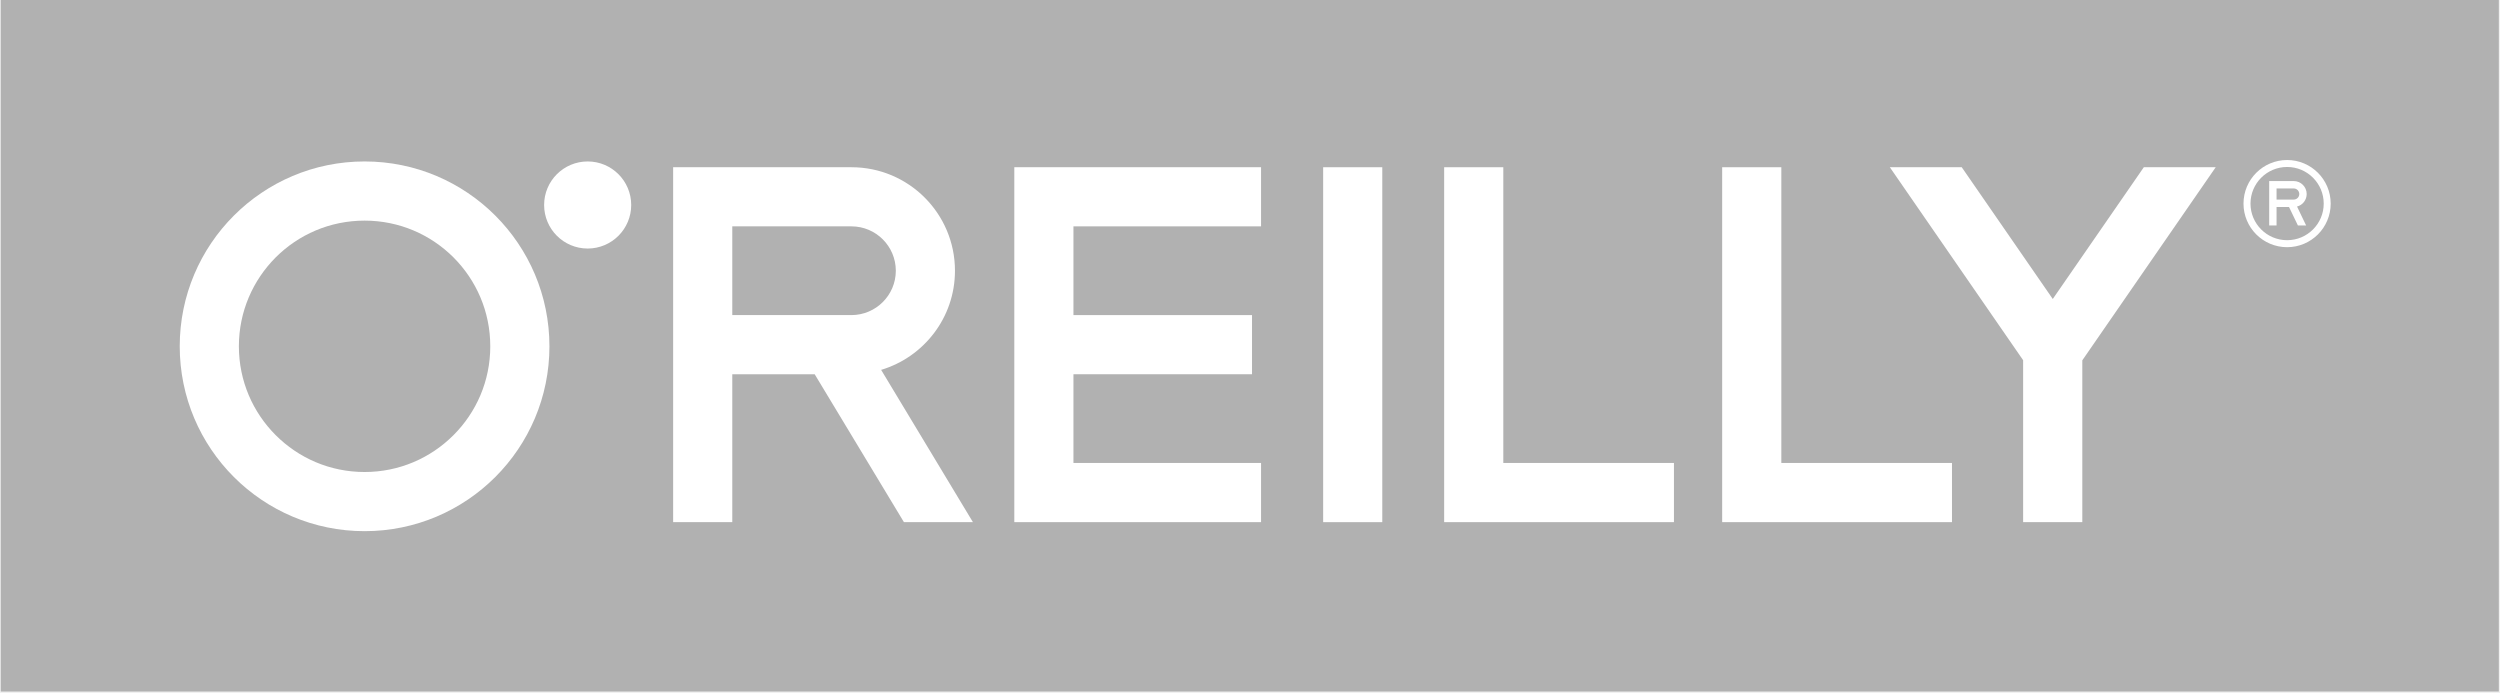
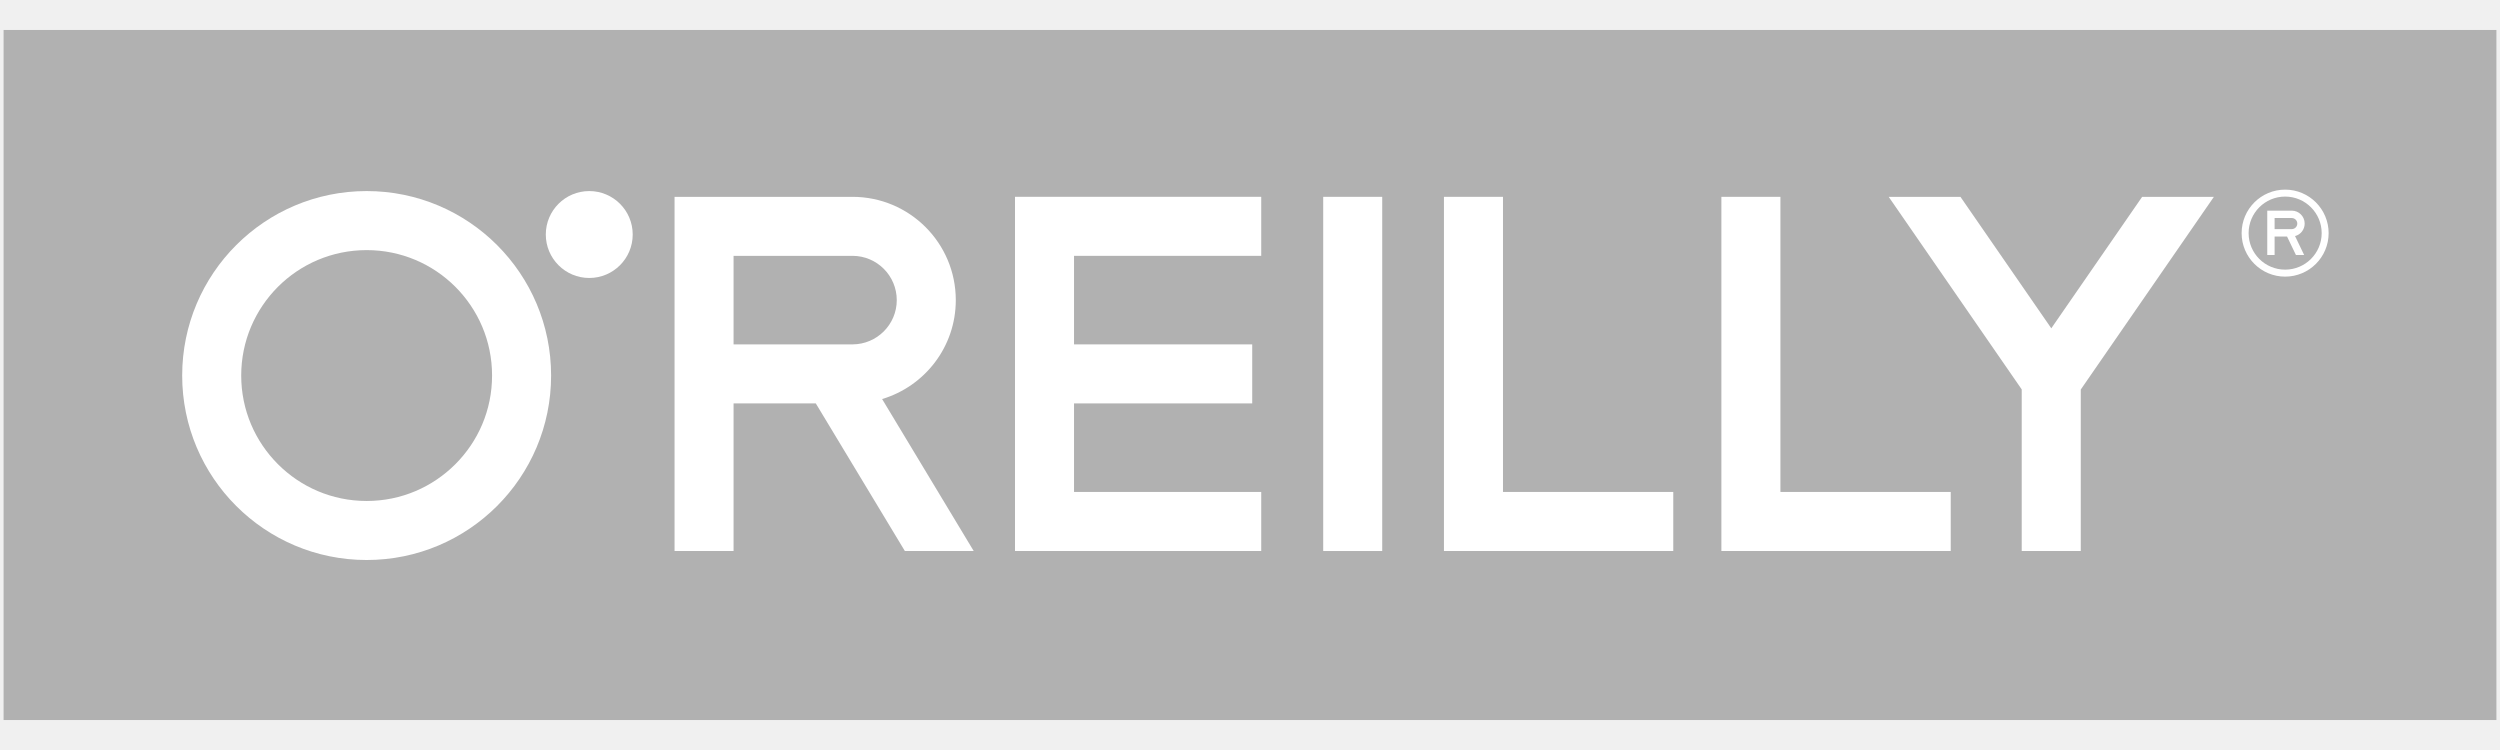
- <svg xmlns="http://www.w3.org/2000/svg" width="195px" height="54px" viewBox="0 0 195 54" version="1.1">
-   <defs />
-   <g id="Page-1" stroke="none" stroke-width="1" fill="none" fill-rule="evenodd">
+ <svg xmlns="http://www.w3.org/2000/svg" width="300" height="90" viewBox="0 0 300 90" version="1.1" id="svg8234">
+   <defs id="defs8219" />
+   <g id="Page-1" stroke="none" stroke-width="1" fill="none" fill-rule="evenodd" transform="matrix(1.535238,0,0,1.535238,0.3388588,3.594631)">
    <g id="ORM_logo_box75(lg)_cmyk">
-       <polygon id="Fill-1" fill="#B1B1B1" points="0.06 53.94 194.908 53.94 194.908 0 0.06 0" />
-       <polyline id="Fill-3" fill="#FFFFFF" points="98.362 17.656 98.362 13.042 79.116 13.042 79.116 40.727 98.362 40.727 98.362 36.111 83.729 36.111 83.729 29.191 97.657 29.191 97.657 24.577 83.729 24.577 83.729 17.656 98.362 17.656" />
-       <polyline id="Fill-4" fill="#FFFFFF" points="112.644 40.727 112.644 13.044 117.258 13.044 117.258 36.111 130.568 36.111 130.568 40.727 112.644 40.727" />
-       <polyline id="Fill-5" fill="#FFFFFF" points="134.329 40.727 134.329 13.044 138.944 13.044 138.944 36.111 152.255 36.111 152.255 40.727 134.329 40.727" />
-       <polygon id="Fill-6" fill="#FFFFFF" points="103.206 40.728 107.818 40.728 107.818 13.044 103.206 13.044" />
-       <path d="M14.019,27.012 C14.021,19.047 20.474,12.595 28.439,12.593 C36.403,12.595 42.855,19.047 42.856,27.012 C42.855,34.976 36.403,41.429 28.439,41.431 C20.474,41.429 14.021,34.976 14.019,27.012 M21.505,20.076 C19.728,21.86 18.635,24.297 18.633,27.012 C18.635,29.727 19.728,32.163 21.505,33.943 C23.286,35.722 25.724,36.816 28.439,36.817 C31.153,36.816 33.589,35.722 35.371,33.943 C37.149,32.163 38.241,29.727 38.241,27.012 C38.241,24.297 37.149,21.86 35.371,20.076 C33.589,18.301 31.153,17.21 28.439,17.208 C25.724,17.21 23.286,18.301 21.505,20.076" id="Fill-7" fill="#FFFFFF" />
-       <path d="M68.729,28.85 C72.058,27.85 74.487,24.773 74.488,21.118 C74.487,16.657 70.874,13.045 66.413,13.044 L52.505,13.044 L52.505,40.727 L57.118,40.727 L57.118,29.192 L63.546,29.192 L70.506,40.727 L75.888,40.727 L68.729,28.85 Z M57.118,24.577 L57.118,17.656 L66.413,17.656 C68.323,17.658 69.872,19.205 69.874,21.118 C69.872,23.026 68.323,24.573 66.413,24.577 L57.118,24.577 L57.118,24.577 Z" id="Fill-8" fill="#FFFFFF" />
-       <path d="M49.234,15.989 C49.234,17.864 47.714,19.386 45.839,19.386 C43.962,19.386 42.441,17.864 42.441,15.989 C42.441,14.113 43.962,12.593 45.839,12.593 C47.714,12.593 49.234,14.113 49.234,15.989" id="Fill-9" fill="#FFFFFF" />
-       <polyline id="Fill-10" fill="#FFFFFF" points="172.825 13.044 167.218 13.044 160.116 23.321 153.015 13.044 147.407 13.044 157.804 28.096 157.804 40.727 162.42 40.727 162.42 28.106 172.825 13.044" />
-       <path d="M178.395,12.481 C176.517,12.481 174.993,14.003 174.993,15.882 C174.993,17.758 176.517,19.281 178.395,19.281 C180.271,19.281 181.794,17.758 181.794,15.882 C181.794,14.003 180.271,12.481 178.395,12.481 M178.395,18.735 C176.817,18.735 175.539,17.457 175.539,15.882 C175.539,14.303 176.817,13.024 178.395,13.024 C179.97,13.024 181.25,14.303 181.25,15.882 C181.25,17.457 179.97,18.735 178.395,18.735" id="Fill-11" fill="#FFFFFF" />
-       <path d="M179.921,15.134 C179.921,14.574 179.47,14.123 178.911,14.123 L176.997,14.123 L176.997,17.588 L177.571,17.588 L177.571,16.145 L178.543,16.145 L179.237,17.588 L179.879,17.588 L179.169,16.111 C179.603,15.998 179.921,15.604 179.921,15.134 M177.571,14.7 L178.911,14.7 C179.151,14.7 179.343,14.894 179.344,15.134 C179.343,15.374 179.151,15.567 178.911,15.567 L177.571,15.567 L177.571,14.7" id="Fill-12" fill="#FFFFFF" />
+       <polygon id="Fill-1" fill="#b1b1b1" points="194.908,53.94 194.908,0 0.06,0 0.06,53.94 " />
+       <polyline id="Fill-3" fill="#ffffff" points="98.362 17.656 98.362 13.042 79.116 13.042 79.116 40.727 98.362 40.727 98.362 36.111 83.729 36.111 83.729 29.191 97.657 29.191 97.657 24.577 83.729 24.577 83.729 17.656 98.362 17.656" />
+       <polyline id="Fill-4" fill="#ffffff" points="112.644 40.727 112.644 13.044 117.258 13.044 117.258 36.111 130.568 36.111 130.568 40.727 112.644 40.727" />
+       <polyline id="Fill-5" fill="#ffffff" points="134.329 40.727 134.329 13.044 138.944 13.044 138.944 36.111 152.255 36.111 152.255 40.727 134.329 40.727" />
+       <polygon id="Fill-6" fill="#ffffff" points="107.818,40.728 107.818,13.044 103.206,13.044 103.206,40.728 " />
+       <path d="m 14.019,27.012 c 0.002,-7.965 6.455,-14.417 14.42,-14.419 7.964,0.002 14.416,6.454 14.417,14.419 -0.001,7.964 -6.453,14.417 -14.417,14.419 -7.965,-0.002 -14.418,-6.455 -14.42,-14.419 m 7.486,-6.936 c -1.777,1.784 -2.87,4.221 -2.872,6.936 0.002,2.715 1.095,5.151 2.872,6.931 1.781,1.779 4.219,2.873 6.934,2.874 2.714,-10e-4 5.15,-1.095 6.932,-2.874 1.778,-1.78 2.87,-4.216 2.87,-6.931 0,-2.715 -1.092,-5.152 -2.87,-6.936 -1.782,-1.775 -4.218,-2.866 -6.932,-2.868 -2.715,0.002 -5.153,1.093 -6.934,2.868" id="Fill-7" fill="#ffffff" />
+       <path d="m 68.729,28.85 c 3.329,-1 5.758,-4.077 5.759,-7.732 -0.001,-4.461 -3.614,-8.073 -8.075,-8.074 H 52.505 v 27.683 h 4.613 V 29.192 h 6.428 l 6.96,11.535 h 5.382 z M 57.118,24.577 v -6.921 h 9.295 c 1.91,0.002 3.459,1.549 3.461,3.462 -0.002,1.908 -1.551,3.455 -3.461,3.459 z" id="Fill-8" fill="#ffffff" />
+       <path d="m 49.234,15.989 c 0,1.875 -1.52,3.397 -3.395,3.397 -1.877,0 -3.398,-1.522 -3.398,-3.397 0,-1.876 1.521,-3.396 3.398,-3.396 1.875,0 3.395,1.52 3.395,3.396" id="Fill-9" fill="#ffffff" />
+       <polyline id="Fill-10" fill="#ffffff" points="172.825 13.044 167.218 13.044 160.116 23.321 153.015 13.044 147.407 13.044 157.804 28.096 157.804 40.727 162.42 40.727 162.42 28.106 172.825 13.044" />
+       <path d="m 178.395,12.481 c -1.878,0 -3.402,1.522 -3.402,3.401 0,1.876 1.524,3.399 3.402,3.399 1.876,0 3.399,-1.523 3.399,-3.399 0,-1.879 -1.523,-3.401 -3.399,-3.401 m 0,6.254 c -1.578,0 -2.856,-1.278 -2.856,-2.853 0,-1.579 1.278,-2.858 2.856,-2.858 1.575,0 2.855,1.279 2.855,2.858 0,1.575 -1.28,2.853 -2.855,2.853" id="Fill-11" fill="#ffffff" />
+       <path d="m 179.921,15.134 c 0,-0.56 -0.451,-1.011 -1.01,-1.011 h -1.914 v 3.465 h 0.574 v -1.443 h 0.972 l 0.694,1.443 h 0.642 l -0.71,-1.477 c 0.434,-0.113 0.752,-0.507 0.752,-0.977 m -2.35,-0.434 h 1.34 c 0.24,0 0.432,0.194 0.433,0.434 -0.001,0.24 -0.193,0.433 -0.433,0.433 h -1.34 V 14.7" id="Fill-12" fill="#ffffff" />
    </g>
  </g>
</svg>
